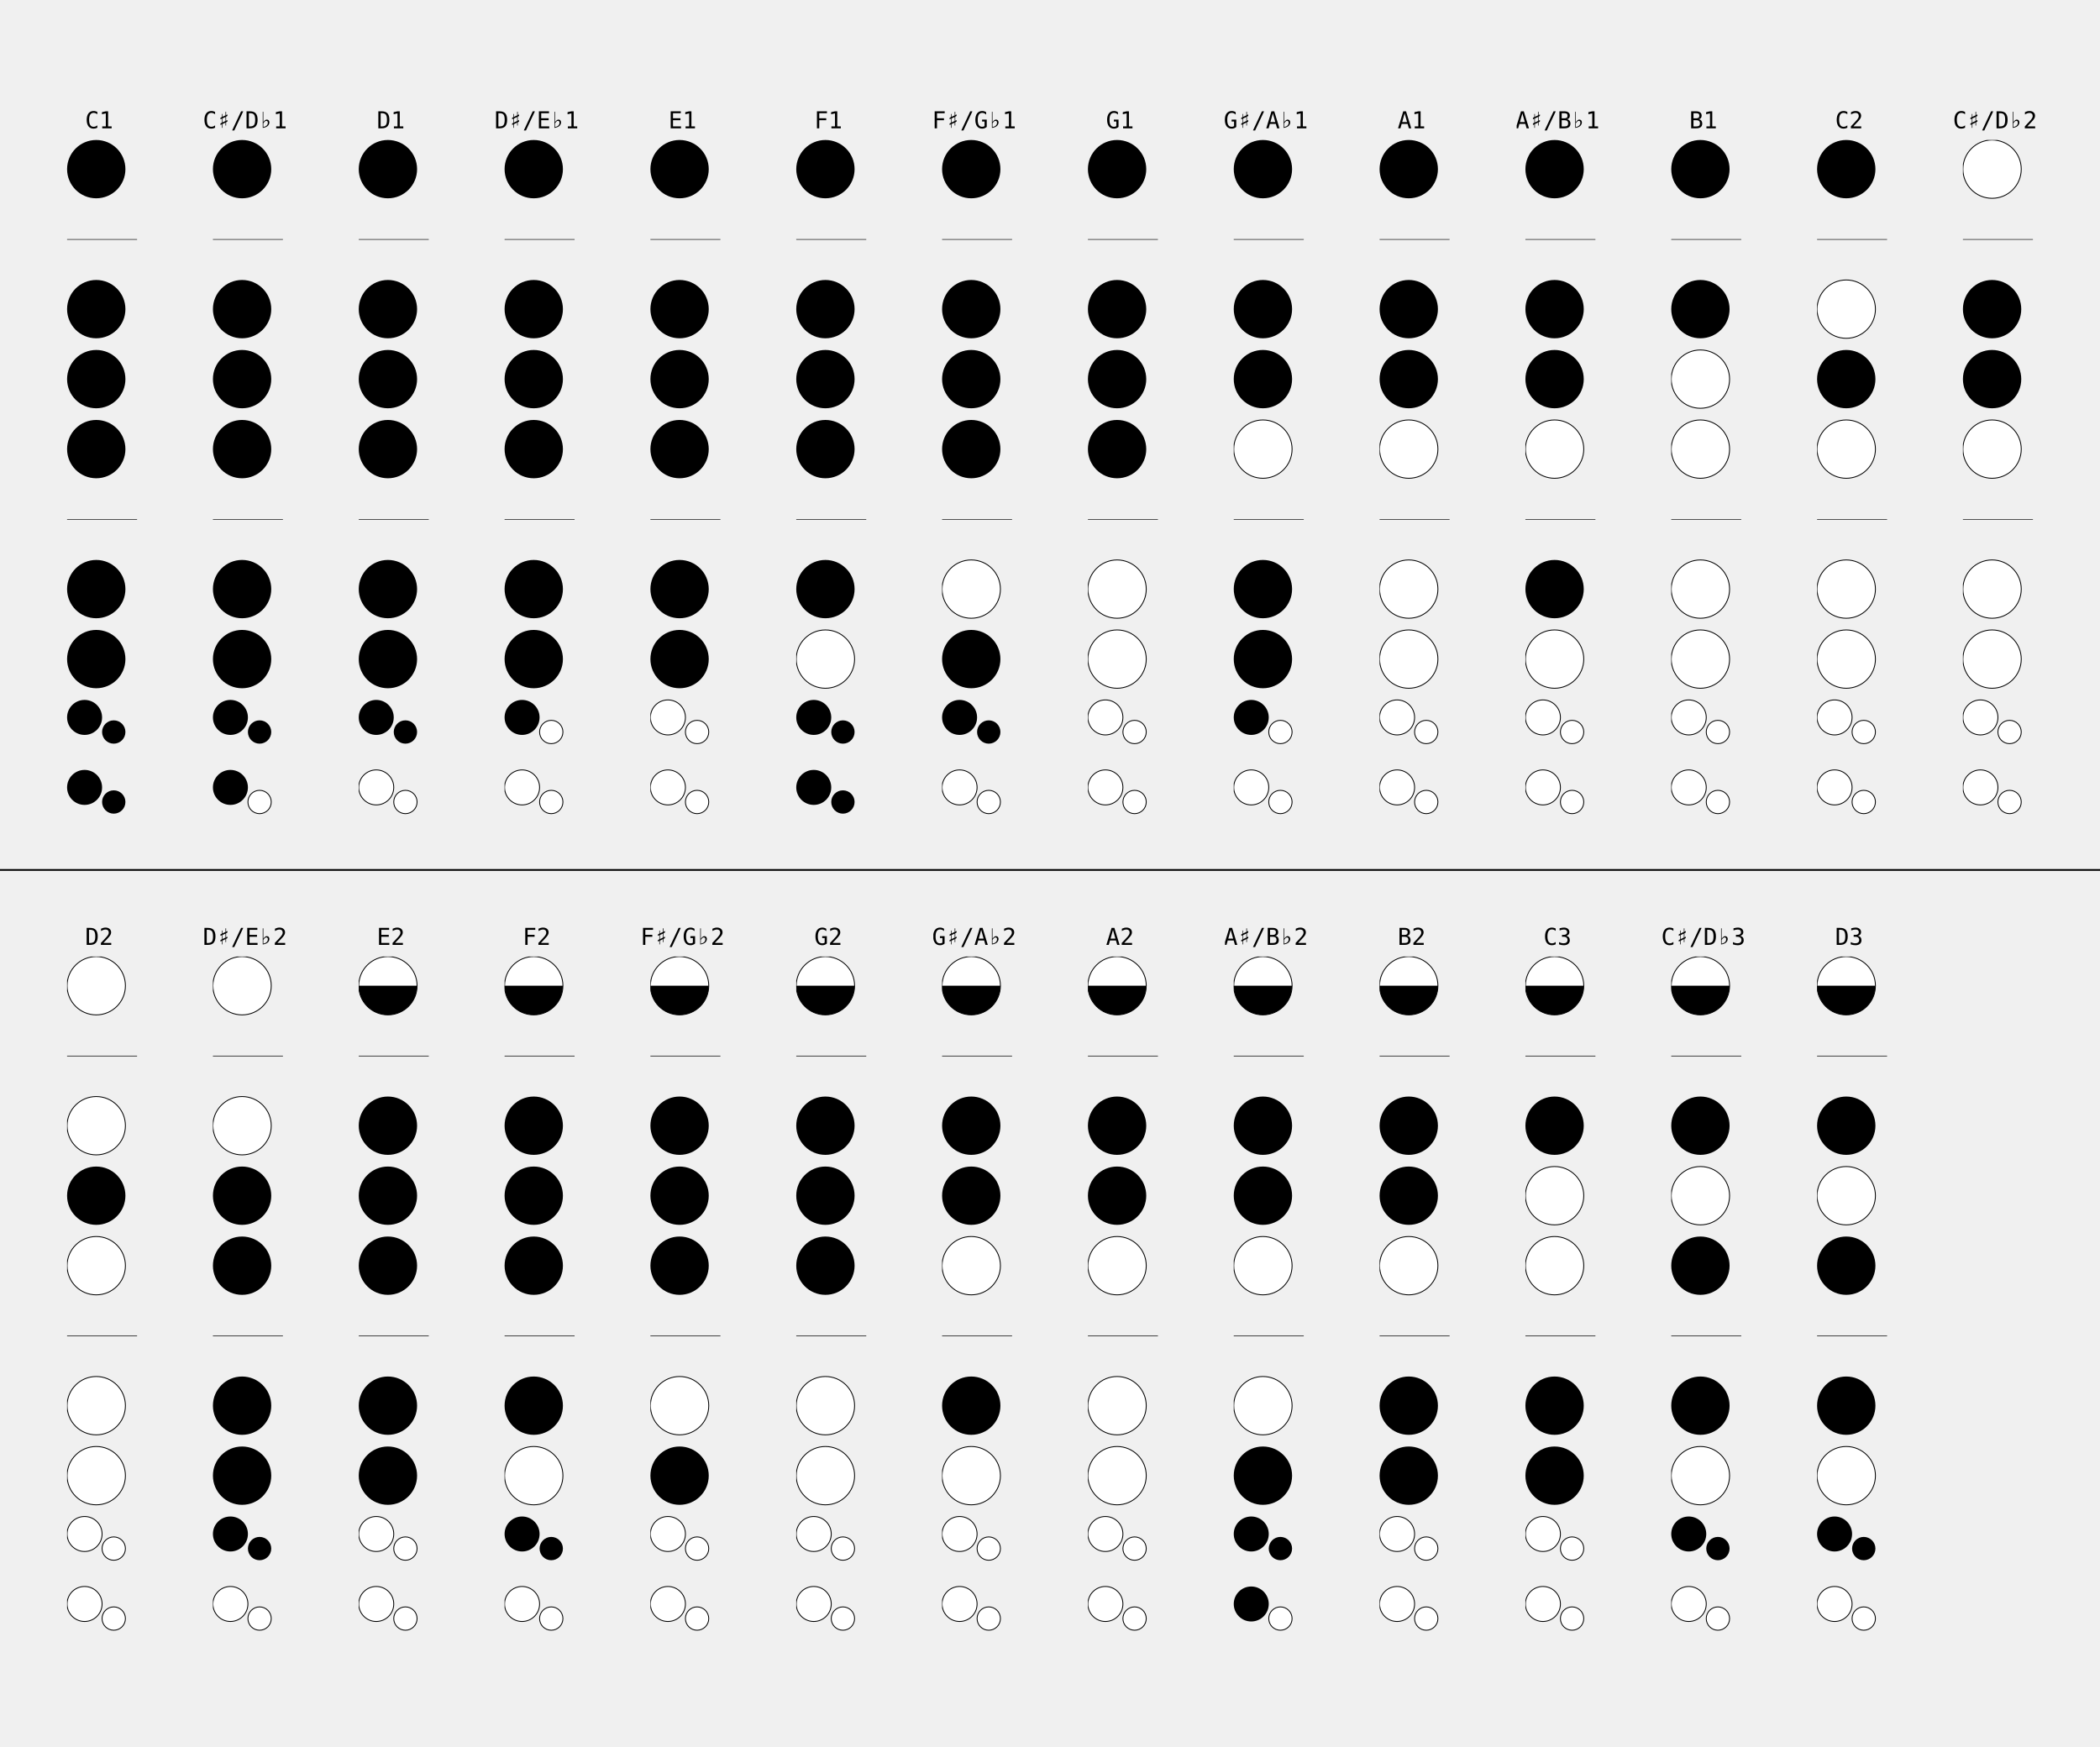
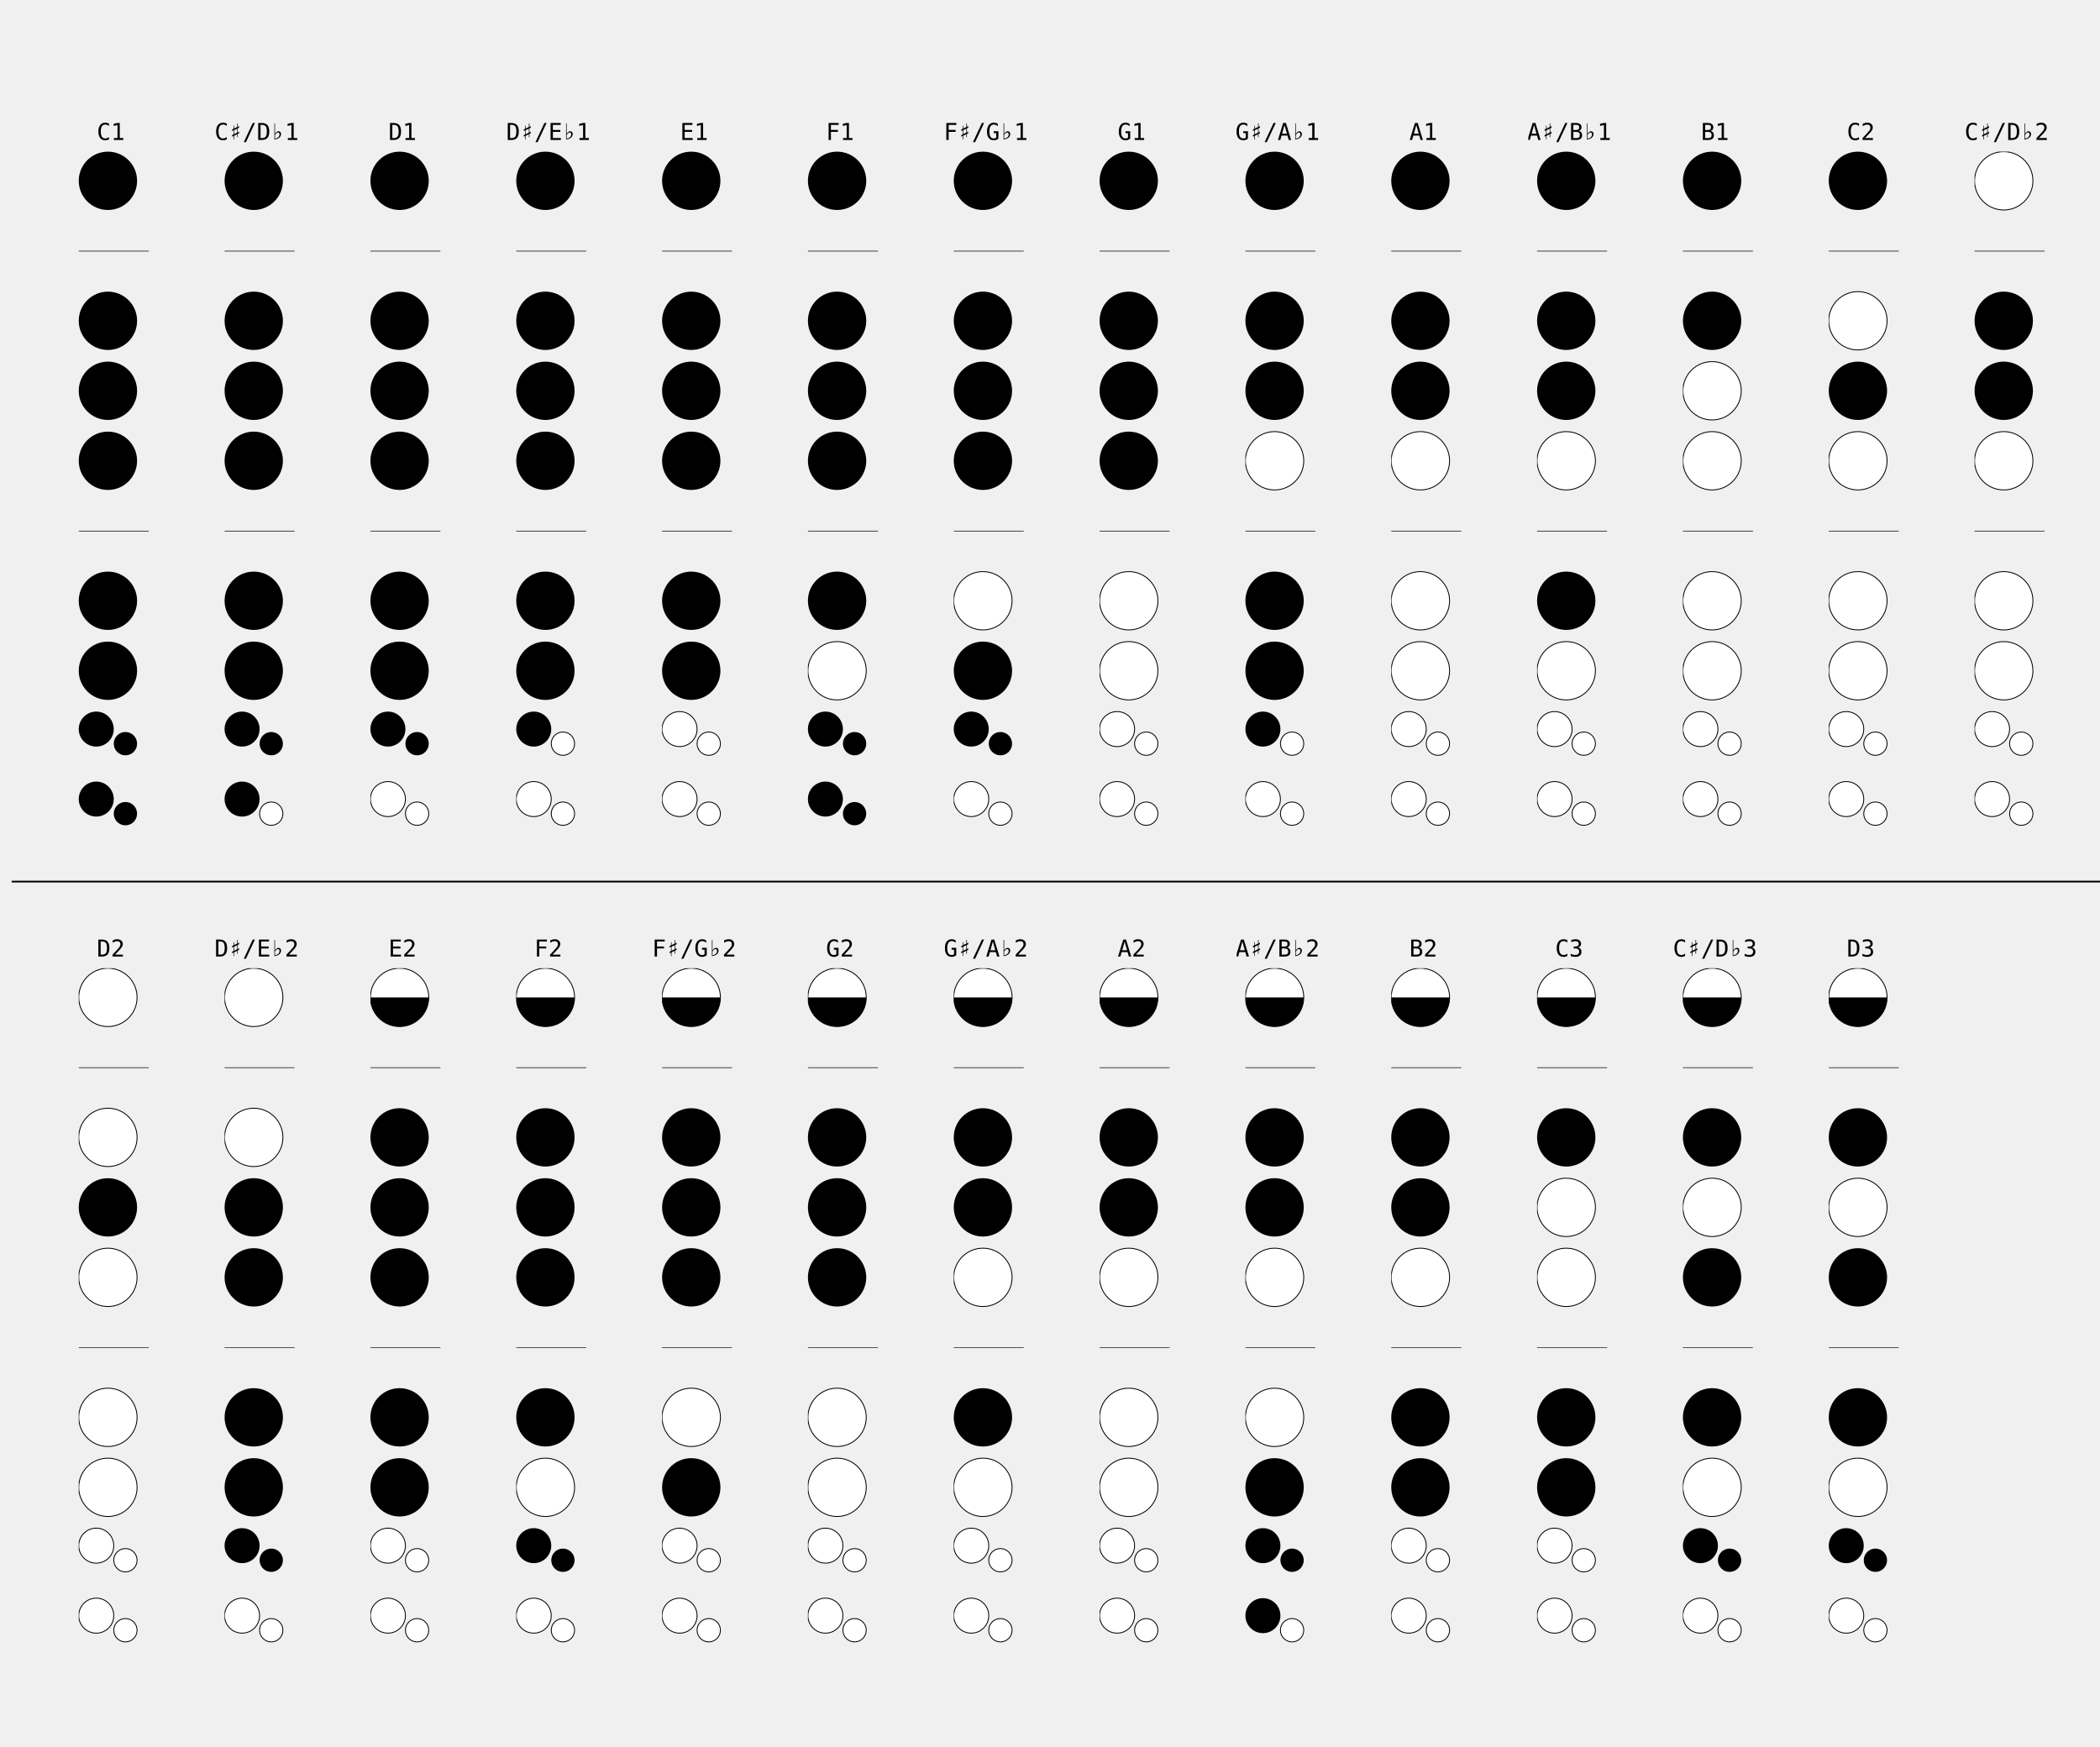
<svg xmlns="http://www.w3.org/2000/svg" viewBox="0 0 3600 2995">
  <defs>
    <circle cx="50" cy="50" r="50" id="pad" />
    <circle cx="80" cy="55" r="20" id="little-hole" />
    <circle cx="30" cy="30" r="30" id="big-hole" />
    <rect x="0" y="50" width="120" height="1" style="fill: black;" id="horizontal-line" />
    <path d="  M 0,50   A 50,50 0 0 0 100,50   Z  " fill="black" id="octave" />
  </defs>
  <style>
    .outline { fill: white; stroke: black; stroke-width: 1.5; }
  </style>
-   <svg x="100" y="180">
-     <svg x="15" y="60">
-       <use x="0" y="0" href="#pad" />
-       <use x="0" y="120" href="#horizontal-line" />
-       <use x="0" y="240" href="#pad" />
-       <use x="0" y="360" href="#pad" />
-       <use x="0" y="480" href="#pad" />
-       <use x="0" y="600" href="#horizontal-line" />
-       <use x="0" y="720" href="#pad" />
-       <use x="0" y="840" href="#pad" />
-       <use x="0" y="960" href="#little-hole" />
-       <use x="0" y="960" href="#big-hole" />
-       <use x="0" y="1080" href="#little-hole" />
-       <use x="0" y="1080" href="#big-hole" />
-     </svg>
-     <text x="70" font-size="40" font-family="monospace" text-anchor="middle" y="40">  C1  </text>
+   <svg x="20" y="20">
+     <svg x="100" y="180">
+       <svg x="15" y="60">
+         <use x="0" y="0" href="#pad" />
+         <use x="0" y="120" href="#horizontal-line" />
+         <use x="0" y="240" href="#pad" />
+         <use x="0" y="360" href="#pad" />
+         <use x="0" y="480" href="#pad" />
+         <use x="0" y="600" href="#horizontal-line" />
+         <use x="0" y="720" href="#pad" />
+         <use x="0" y="840" href="#pad" />
+         <use x="0" y="960" href="#little-hole" />
+         <use x="0" y="960" href="#big-hole" />
+         <use x="0" y="1080" href="#little-hole" />
+         <use x="0" y="1080" href="#big-hole" />
+       </svg>
+       <text x="70" font-size="40" font-family="monospace" text-anchor="middle" y="40">  C1  </text>
+     </svg>
+     <svg x="350" y="180">
+       <svg x="15" y="60">
+         <use x="0" y="0" href="#pad" />
+         <use x="0" y="120" href="#horizontal-line" />
+         <use x="0" y="240" href="#pad" />
+         <use x="0" y="360" href="#pad" />
+         <use x="0" y="480" href="#pad" />
+         <use x="0" y="600" href="#horizontal-line" />
+         <use x="0" y="720" href="#pad" />
+         <use x="0" y="840" href="#pad" />
+         <use x="0" y="960" href="#little-hole" />
+         <use x="0" y="960" href="#big-hole" />
+         <use x="0" y="1080" href="#little-hole" class="outline" />
+         <use x="0" y="1080" href="#big-hole" />
+       </svg>
+       <text x="70" font-size="40" font-family="monospace" text-anchor="middle" y="40">C♯/D♭1</text>
+     </svg>
+     <svg x="600" y="180">
+       <svg x="15" y="60">
+         <use x="0" y="0" href="#pad" />
+         <use x="0" y="120" href="#horizontal-line" />
+         <use x="0" y="240" href="#pad" />
+         <use x="0" y="360" href="#pad" />
+         <use x="0" y="480" href="#pad" />
+         <use x="0" y="600" href="#horizontal-line" />
+         <use x="0" y="720" href="#pad" />
+         <use x="0" y="840" href="#pad" />
+         <use x="0" y="960" href="#little-hole" />
+         <use x="0" y="960" href="#big-hole" />
+         <use x="0" y="1080" href="#little-hole" class="outline" />
+         <use x="0" y="1080" href="#big-hole" class="outline" />
+       </svg>
+       <text x="70" font-size="40" font-family="monospace" text-anchor="middle" y="40">  D1  </text>
+     </svg>
+     <svg x="850" y="180">
+       <svg x="15" y="60">
+         <use x="0" y="0" href="#pad" />
+         <use x="0" y="120" href="#horizontal-line" />
+         <use x="0" y="240" href="#pad" />
+         <use x="0" y="360" href="#pad" />
+         <use x="0" y="480" href="#pad" />
+         <use x="0" y="600" href="#horizontal-line" />
+         <use x="0" y="720" href="#pad" />
+         <use x="0" y="840" href="#pad" />
+         <use x="0" y="960" href="#little-hole" class="outline" />
+         <use x="0" y="960" href="#big-hole" />
+         <use x="0" y="1080" href="#little-hole" class="outline" />
+         <use x="0" y="1080" href="#big-hole" class="outline" />
+       </svg>
+       <text x="70" font-size="40" font-family="monospace" text-anchor="middle" y="40">D♯/E♭1</text>
+     </svg>
+     <svg x="1100" y="180">
+       <svg x="15" y="60">
+         <use x="0" y="0" href="#pad" />
+         <use x="0" y="120" href="#horizontal-line" />
+         <use x="0" y="240" href="#pad" />
+         <use x="0" y="360" href="#pad" />
+         <use x="0" y="480" href="#pad" />
+         <use x="0" y="600" href="#horizontal-line" />
+         <use x="0" y="720" href="#pad" />
+         <use x="0" y="840" href="#pad" />
+         <use x="0" y="960" href="#little-hole" class="outline" />
+         <use x="0" y="960" href="#big-hole" class="outline" />
+         <use x="0" y="1080" href="#little-hole" class="outline" />
+         <use x="0" y="1080" href="#big-hole" class="outline" />
+       </svg>
+       <text x="70" font-size="40" font-family="monospace" text-anchor="middle" y="40">  E1  </text>
+     </svg>
+     <svg x="1350" y="180">
+       <svg x="15" y="60">
+         <use x="0" y="0" href="#pad" />
+         <use x="0" y="120" href="#horizontal-line" />
+         <use x="0" y="240" href="#pad" />
+         <use x="0" y="360" href="#pad" />
+         <use x="0" y="480" href="#pad" />
+         <use x="0" y="600" href="#horizontal-line" />
+         <use x="0" y="720" href="#pad" />
+         <use x="0" y="840" href="#pad" class="outline" />
+         <use x="0" y="960" href="#little-hole" />
+         <use x="0" y="960" href="#big-hole" />
+         <use x="0" y="1080" href="#little-hole" />
+         <use x="0" y="1080" href="#big-hole" />
+       </svg>
+       <text x="70" font-size="40" font-family="monospace" text-anchor="middle" y="40">  F1  </text>
+     </svg>
+     <svg x="1600" y="180">
+       <svg x="15" y="60">
+         <use x="0" y="0" href="#pad" />
+         <use x="0" y="120" href="#horizontal-line" />
+         <use x="0" y="240" href="#pad" />
+         <use x="0" y="360" href="#pad" />
+         <use x="0" y="480" href="#pad" />
+         <use x="0" y="600" href="#horizontal-line" />
+         <use x="0" y="720" href="#pad" class="outline" />
+         <use x="0" y="840" href="#pad" />
+         <use x="0" y="960" href="#little-hole" />
+         <use x="0" y="960" href="#big-hole" />
+         <use x="0" y="1080" href="#little-hole" class="outline" />
+         <use x="0" y="1080" href="#big-hole" class="outline" />
+       </svg>
+       <text x="70" font-size="40" font-family="monospace" text-anchor="middle" y="40">F♯/G♭1</text>
+     </svg>
+     <svg x="1850" y="180">
+       <svg x="15" y="60">
+         <use x="0" y="0" href="#pad" />
+         <use x="0" y="120" href="#horizontal-line" />
+         <use x="0" y="240" href="#pad" />
+         <use x="0" y="360" href="#pad" />
+         <use x="0" y="480" href="#pad" />
+         <use x="0" y="600" href="#horizontal-line" />
+         <use x="0" y="720" href="#pad" class="outline" />
+         <use x="0" y="840" href="#pad" class="outline" />
+         <use x="0" y="960" href="#little-hole" class="outline" />
+         <use x="0" y="960" href="#big-hole" class="outline" />
+         <use x="0" y="1080" href="#little-hole" class="outline" />
+         <use x="0" y="1080" href="#big-hole" class="outline" />
+       </svg>
+       <text x="70" font-size="40" font-family="monospace" text-anchor="middle" y="40">  G1  </text>
+     </svg>
+     <svg x="2100" y="180">
+       <svg x="15" y="60">
+         <use x="0" y="0" href="#pad" />
+         <use x="0" y="120" href="#horizontal-line" />
+         <use x="0" y="240" href="#pad" />
+         <use x="0" y="360" href="#pad" />
+         <use x="0" y="480" href="#pad" class="outline" />
+         <use x="0" y="600" href="#horizontal-line" />
+         <use x="0" y="720" href="#pad" />
+         <use x="0" y="840" href="#pad" />
+         <use x="0" y="960" href="#little-hole" class="outline" />
+         <use x="0" y="960" href="#big-hole" />
+         <use x="0" y="1080" href="#little-hole" class="outline" />
+         <use x="0" y="1080" href="#big-hole" class="outline" />
+       </svg>
+       <text x="70" font-size="40" font-family="monospace" text-anchor="middle" y="40">G♯/A♭1</text>
+     </svg>
+     <svg x="2350" y="180">
+       <svg x="15" y="60">
+         <use x="0" y="0" href="#pad" />
+         <use x="0" y="120" href="#horizontal-line" />
+         <use x="0" y="240" href="#pad" />
+         <use x="0" y="360" href="#pad" />
+         <use x="0" y="480" href="#pad" class="outline" />
+         <use x="0" y="600" href="#horizontal-line" />
+         <use x="0" y="720" href="#pad" class="outline" />
+         <use x="0" y="840" href="#pad" class="outline" />
+         <use x="0" y="960" href="#little-hole" class="outline" />
+         <use x="0" y="960" href="#big-hole" class="outline" />
+         <use x="0" y="1080" href="#little-hole" class="outline" />
+         <use x="0" y="1080" href="#big-hole" class="outline" />
+       </svg>
+       <text x="70" font-size="40" font-family="monospace" text-anchor="middle" y="40">  A1  </text>
+     </svg>
+     <svg x="2600" y="180">
+       <svg x="15" y="60">
+         <use x="0" y="0" href="#pad" />
+         <use x="0" y="120" href="#horizontal-line" />
+         <use x="0" y="240" href="#pad" />
+         <use x="0" y="360" href="#pad" />
+         <use x="0" y="480" href="#pad" class="outline" />
+         <use x="0" y="600" href="#horizontal-line" />
+         <use x="0" y="720" href="#pad" />
+         <use x="0" y="840" href="#pad" class="outline" />
+         <use x="0" y="960" href="#little-hole" class="outline" />
+         <use x="0" y="960" href="#big-hole" class="outline" />
+         <use x="0" y="1080" href="#little-hole" class="outline" />
+         <use x="0" y="1080" href="#big-hole" class="outline" />
+       </svg>
+       <text x="70" font-size="40" font-family="monospace" text-anchor="middle" y="40">A♯/B♭1</text>
+     </svg>
+     <svg x="2850" y="180">
+       <svg x="15" y="60">
+         <use x="0" y="0" href="#pad" />
+         <use x="0" y="120" href="#horizontal-line" />
+         <use x="0" y="240" href="#pad" />
+         <use x="0" y="360" href="#pad" class="outline" />
+         <use x="0" y="480" href="#pad" class="outline" />
+         <use x="0" y="600" href="#horizontal-line" />
+         <use x="0" y="720" href="#pad" class="outline" />
+         <use x="0" y="840" href="#pad" class="outline" />
+         <use x="0" y="960" href="#little-hole" class="outline" />
+         <use x="0" y="960" href="#big-hole" class="outline" />
+         <use x="0" y="1080" href="#little-hole" class="outline" />
+         <use x="0" y="1080" href="#big-hole" class="outline" />
+       </svg>
+       <text x="70" font-size="40" font-family="monospace" text-anchor="middle" y="40">  B1  </text>
+     </svg>
+     <svg x="3100" y="180">
+       <svg x="15" y="60">
+         <use x="0" y="0" href="#pad" />
+         <use x="0" y="120" href="#horizontal-line" />
+         <use x="0" y="240" href="#pad" class="outline" />
+         <use x="0" y="360" href="#pad" />
+         <use x="0" y="480" href="#pad" class="outline" />
+         <use x="0" y="600" href="#horizontal-line" />
+         <use x="0" y="720" href="#pad" class="outline" />
+         <use x="0" y="840" href="#pad" class="outline" />
+         <use x="0" y="960" href="#little-hole" class="outline" />
+         <use x="0" y="960" href="#big-hole" class="outline" />
+         <use x="0" y="1080" href="#little-hole" class="outline" />
+         <use x="0" y="1080" href="#big-hole" class="outline" />
+       </svg>
+       <text x="70" font-size="40" font-family="monospace" text-anchor="middle" y="40">  C2  </text>
+     </svg>
+     <svg x="3350" y="180">
+       <svg x="15" y="60">
+         <use x="0" y="0" href="#pad" class="outline" />
+         <use x="0" y="120" href="#horizontal-line" />
+         <use x="0" y="240" href="#pad" />
+         <use x="0" y="360" href="#pad" />
+         <use x="0" y="480" href="#pad" class="outline" />
+         <use x="0" y="600" href="#horizontal-line" />
+         <use x="0" y="720" href="#pad" class="outline" />
+         <use x="0" y="840" href="#pad" class="outline" />
+         <use x="0" y="960" href="#little-hole" class="outline" />
+         <use x="0" y="960" href="#big-hole" class="outline" />
+         <use x="0" y="1080" href="#little-hole" class="outline" />
+         <use x="0" y="1080" href="#big-hole" class="outline" />
+       </svg>
+       <text x="70" font-size="40" font-family="monospace" text-anchor="middle" y="40">C♯/D♭2</text>
+     </svg>
+     <svg x="100" y="1580">
+       <svg x="15" y="60">
+         <use x="0" y="0" href="#pad" class="outline" />
+         <use x="0" y="120" href="#horizontal-line" />
+         <use x="0" y="240" href="#pad" class="outline" />
+         <use x="0" y="360" href="#pad" />
+         <use x="0" y="480" href="#pad" class="outline" />
+         <use x="0" y="600" href="#horizontal-line" />
+         <use x="0" y="720" href="#pad" class="outline" />
+         <use x="0" y="840" href="#pad" class="outline" />
+         <use x="0" y="960" href="#little-hole" class="outline" />
+         <use x="0" y="960" href="#big-hole" class="outline" />
+         <use x="0" y="1080" href="#little-hole" class="outline" />
+         <use x="0" y="1080" href="#big-hole" class="outline" />
+       </svg>
+       <text x="70" font-size="40" font-family="monospace" text-anchor="middle" y="40">  D2  </text>
+     </svg>
+     <svg x="350" y="1580">
+       <svg x="15" y="60">
+         <use x="0" y="0" href="#pad" class="outline" />
+         <use x="0" y="120" href="#horizontal-line" />
+         <use x="0" y="240" href="#pad" class="outline" />
+         <use x="0" y="360" href="#pad" />
+         <use x="0" y="480" href="#pad" />
+         <use x="0" y="600" href="#horizontal-line" />
+         <use x="0" y="720" href="#pad" />
+         <use x="0" y="840" href="#pad" />
+         <use x="0" y="960" href="#little-hole" />
+         <use x="0" y="960" href="#big-hole" />
+         <use x="0" y="1080" href="#little-hole" class="outline" />
+         <use x="0" y="1080" href="#big-hole" class="outline" />
+       </svg>
+       <text x="70" font-size="40" font-family="monospace" text-anchor="middle" y="40">D♯/E♭2</text>
+     </svg>
+     <svg x="600" y="1580">
+       <svg x="15" y="60">
+         <use x="0" y="0" href="#pad" class="outline" />
+         <use x="0" y="0" href="#octave" />
+         <use x="0" y="120" href="#horizontal-line" />
+         <use x="0" y="240" href="#pad" />
+         <use x="0" y="360" href="#pad" />
+         <use x="0" y="480" href="#pad" />
+         <use x="0" y="600" href="#horizontal-line" />
+         <use x="0" y="720" href="#pad" />
+         <use x="0" y="840" href="#pad" />
+         <use x="0" y="960" href="#little-hole" class="outline" />
+         <use x="0" y="960" href="#big-hole" class="outline" />
+         <use x="0" y="1080" href="#little-hole" class="outline" />
+         <use x="0" y="1080" href="#big-hole" class="outline" />
+       </svg>
+       <text x="70" font-size="40" font-family="monospace" text-anchor="middle" y="40">  E2  </text>
+     </svg>
+     <svg x="850" y="1580">
+       <svg x="15" y="60">
+         <use x="0" y="0" href="#pad" class="outline" />
+         <use x="0" y="0" href="#octave" />
+         <use x="0" y="120" href="#horizontal-line" />
+         <use x="0" y="240" href="#pad" />
+         <use x="0" y="360" href="#pad" />
+         <use x="0" y="480" href="#pad" />
+         <use x="0" y="600" href="#horizontal-line" />
+         <use x="0" y="720" href="#pad" />
+         <use x="0" y="840" href="#pad" class="outline" />
+         <use x="0" y="960" href="#little-hole" />
+         <use x="0" y="960" href="#big-hole" />
+         <use x="0" y="1080" href="#little-hole" class="outline" />
+         <use x="0" y="1080" href="#big-hole" class="outline" />
+       </svg>
+       <text x="70" font-size="40" font-family="monospace" text-anchor="middle" y="40">  F2  </text>
+     </svg>
+     <svg x="1100" y="1580">
+       <svg x="15" y="60">
+         <use x="0" y="0" href="#pad" class="outline" />
+         <use x="0" y="0" href="#octave" />
+         <use x="0" y="120" href="#horizontal-line" />
+         <use x="0" y="240" href="#pad" />
+         <use x="0" y="360" href="#pad" />
+         <use x="0" y="480" href="#pad" />
+         <use x="0" y="600" href="#horizontal-line" />
+         <use x="0" y="720" href="#pad" class="outline" />
+         <use x="0" y="840" href="#pad" />
+         <use x="0" y="960" href="#little-hole" class="outline" />
+         <use x="0" y="960" href="#big-hole" class="outline" />
+         <use x="0" y="1080" href="#little-hole" class="outline" />
+         <use x="0" y="1080" href="#big-hole" class="outline" />
+       </svg>
+       <text x="70" font-size="40" font-family="monospace" text-anchor="middle" y="40">F♯/G♭2</text>
+     </svg>
+     <svg x="1350" y="1580">
+       <svg x="15" y="60">
+         <use x="0" y="0" href="#pad" class="outline" />
+         <use x="0" y="0" href="#octave" />
+         <use x="0" y="120" href="#horizontal-line" />
+         <use x="0" y="240" href="#pad" />
+         <use x="0" y="360" href="#pad" />
+         <use x="0" y="480" href="#pad" />
+         <use x="0" y="600" href="#horizontal-line" />
+         <use x="0" y="720" href="#pad" class="outline" />
+         <use x="0" y="840" href="#pad" class="outline" />
+         <use x="0" y="960" href="#little-hole" class="outline" />
+         <use x="0" y="960" href="#big-hole" class="outline" />
+         <use x="0" y="1080" href="#little-hole" class="outline" />
+         <use x="0" y="1080" href="#big-hole" class="outline" />
+       </svg>
+       <text x="70" font-size="40" font-family="monospace" text-anchor="middle" y="40">  G2  </text>
+     </svg>
+     <svg x="1600" y="1580">
+       <svg x="15" y="60">
+         <use x="0" y="0" href="#pad" class="outline" />
+         <use x="0" y="0" href="#octave" />
+         <use x="0" y="120" href="#horizontal-line" />
+         <use x="0" y="240" href="#pad" />
+         <use x="0" y="360" href="#pad" />
+         <use x="0" y="480" href="#pad" class="outline" />
+         <use x="0" y="600" href="#horizontal-line" />
+         <use x="0" y="720" href="#pad" />
+         <use x="0" y="840" href="#pad" class="outline" />
+         <use x="0" y="960" href="#little-hole" class="outline" />
+         <use x="0" y="960" href="#big-hole" class="outline" />
+         <use x="0" y="1080" href="#little-hole" class="outline" />
+         <use x="0" y="1080" href="#big-hole" class="outline" />
+       </svg>
+       <text x="70" font-size="40" font-family="monospace" text-anchor="middle" y="40">G♯/A♭2</text>
+     </svg>
+     <svg x="1850" y="1580">
+       <svg x="15" y="60">
+         <use x="0" y="0" href="#pad" class="outline" />
+         <use x="0" y="0" href="#octave" />
+         <use x="0" y="120" href="#horizontal-line" />
+         <use x="0" y="240" href="#pad" />
+         <use x="0" y="360" href="#pad" />
+         <use x="0" y="480" href="#pad" class="outline" />
+         <use x="0" y="600" href="#horizontal-line" />
+         <use x="0" y="720" href="#pad" class="outline" />
+         <use x="0" y="840" href="#pad" class="outline" />
+         <use x="0" y="960" href="#little-hole" class="outline" />
+         <use x="0" y="960" href="#big-hole" class="outline" />
+         <use x="0" y="1080" href="#little-hole" class="outline" />
+         <use x="0" y="1080" href="#big-hole" class="outline" />
+       </svg>
+       <text x="70" font-size="40" font-family="monospace" text-anchor="middle" y="40">  A2  </text>
+     </svg>
+     <svg x="2100" y="1580">
+       <svg x="15" y="60">
+         <use x="0" y="0" href="#pad" class="outline" />
+         <use x="0" y="0" href="#octave" />
+         <use x="0" y="120" href="#horizontal-line" />
+         <use x="0" y="240" href="#pad" />
+         <use x="0" y="360" href="#pad" />
+         <use x="0" y="480" href="#pad" class="outline" />
+         <use x="0" y="600" href="#horizontal-line" />
+         <use x="0" y="720" href="#pad" class="outline" />
+         <use x="0" y="840" href="#pad" />
+         <use x="0" y="960" href="#little-hole" />
+         <use x="0" y="960" href="#big-hole" />
+         <use x="0" y="1080" href="#little-hole" class="outline" />
+         <use x="0" y="1080" href="#big-hole" />
+       </svg>
+       <text x="70" font-size="40" font-family="monospace" text-anchor="middle" y="40">A♯/B♭2</text>
+     </svg>
+     <svg x="2350" y="1580">
+       <svg x="15" y="60">
+         <use x="0" y="0" href="#pad" class="outline" />
+         <use x="0" y="0" href="#octave" />
+         <use x="0" y="120" href="#horizontal-line" />
+         <use x="0" y="240" href="#pad" />
+         <use x="0" y="360" href="#pad" />
+         <use x="0" y="480" href="#pad" class="outline" />
+         <use x="0" y="600" href="#horizontal-line" />
+         <use x="0" y="720" href="#pad" />
+         <use x="0" y="840" href="#pad" />
+         <use x="0" y="960" href="#little-hole" class="outline" />
+         <use x="0" y="960" href="#big-hole" class="outline" />
+         <use x="0" y="1080" href="#little-hole" class="outline" />
+         <use x="0" y="1080" href="#big-hole" class="outline" />
+       </svg>
+       <text x="70" font-size="40" font-family="monospace" text-anchor="middle" y="40">  B2  </text>
+     </svg>
+     <svg x="2600" y="1580">
+       <svg x="15" y="60">
+         <use x="0" y="0" href="#pad" class="outline" />
+         <use x="0" y="0" href="#octave" />
+         <use x="0" y="120" href="#horizontal-line" />
+         <use x="0" y="240" href="#pad" />
+         <use x="0" y="360" href="#pad" class="outline" />
+         <use x="0" y="480" href="#pad" class="outline" />
+         <use x="0" y="600" href="#horizontal-line" />
+         <use x="0" y="720" href="#pad" />
+         <use x="0" y="840" href="#pad" />
+         <use x="0" y="960" href="#little-hole" class="outline" />
+         <use x="0" y="960" href="#big-hole" class="outline" />
+         <use x="0" y="1080" href="#little-hole" class="outline" />
+         <use x="0" y="1080" href="#big-hole" class="outline" />
+       </svg>
+       <text x="70" font-size="40" font-family="monospace" text-anchor="middle" y="40">  C3  </text>
+     </svg>
+     <svg x="2850" y="1580">
+       <svg x="15" y="60">
+         <use x="0" y="0" href="#pad" class="outline" />
+         <use x="0" y="0" href="#octave" />
+         <use x="0" y="120" href="#horizontal-line" />
+         <use x="0" y="240" href="#pad" />
+         <use x="0" y="360" href="#pad" class="outline" />
+         <use x="0" y="480" href="#pad" />
+         <use x="0" y="600" href="#horizontal-line" />
+         <use x="0" y="720" href="#pad" />
+         <use x="0" y="840" href="#pad" class="outline" />
+         <use x="0" y="960" href="#little-hole" />
+         <use x="0" y="960" href="#big-hole" />
+         <use x="0" y="1080" href="#little-hole" class="outline" />
+         <use x="0" y="1080" href="#big-hole" class="outline" />
+       </svg>
+       <text x="70" font-size="40" font-family="monospace" text-anchor="middle" y="40">C♯/D♭3</text>
+     </svg>
+     <svg x="3100" y="1580">
+       <svg x="15" y="60">
+         <use x="0" y="0" href="#pad" class="outline" />
+         <use x="0" y="0" href="#octave" />
+         <use x="0" y="120" href="#horizontal-line" />
+         <use x="0" y="240" href="#pad" />
+         <use x="0" y="360" href="#pad" class="outline" />
+         <use x="0" y="480" href="#pad" />
+         <use x="0" y="600" href="#horizontal-line" />
+         <use x="0" y="720" href="#pad" />
+         <use x="0" y="840" href="#pad" class="outline" />
+         <use x="0" y="960" href="#little-hole" />
+         <use x="0" y="960" href="#big-hole" />
+         <use x="0" y="1080" href="#little-hole" class="outline" />
+         <use x="0" y="1080" href="#big-hole" class="outline" />
+       </svg>
+       <text x="70" font-size="40" font-family="monospace" text-anchor="middle" y="40">  D3  </text>
+     </svg>
+     <rect x="0" y="1490" width="3600" height="3" />
  </svg>
-   <svg x="350" y="180">
-     <svg x="15" y="60">
-       <use x="0" y="0" href="#pad" />
-       <use x="0" y="120" href="#horizontal-line" />
-       <use x="0" y="240" href="#pad" />
-       <use x="0" y="360" href="#pad" />
-       <use x="0" y="480" href="#pad" />
-       <use x="0" y="600" href="#horizontal-line" />
-       <use x="0" y="720" href="#pad" />
-       <use x="0" y="840" href="#pad" />
-       <use x="0" y="960" href="#little-hole" />
-       <use x="0" y="960" href="#big-hole" />
-       <use x="0" y="1080" href="#little-hole" class="outline" />
-       <use x="0" y="1080" href="#big-hole" />
-     </svg>
-     <text x="70" font-size="40" font-family="monospace" text-anchor="middle" y="40">C♯/D♭1</text>
-   </svg>
-   <svg x="600" y="180">
-     <svg x="15" y="60">
-       <use x="0" y="0" href="#pad" />
-       <use x="0" y="120" href="#horizontal-line" />
-       <use x="0" y="240" href="#pad" />
-       <use x="0" y="360" href="#pad" />
-       <use x="0" y="480" href="#pad" />
-       <use x="0" y="600" href="#horizontal-line" />
-       <use x="0" y="720" href="#pad" />
-       <use x="0" y="840" href="#pad" />
-       <use x="0" y="960" href="#little-hole" />
-       <use x="0" y="960" href="#big-hole" />
-       <use x="0" y="1080" href="#little-hole" class="outline" />
-       <use x="0" y="1080" href="#big-hole" class="outline" />
-     </svg>
-     <text x="70" font-size="40" font-family="monospace" text-anchor="middle" y="40">  D1  </text>
-   </svg>
-   <svg x="850" y="180">
-     <svg x="15" y="60">
-       <use x="0" y="0" href="#pad" />
-       <use x="0" y="120" href="#horizontal-line" />
-       <use x="0" y="240" href="#pad" />
-       <use x="0" y="360" href="#pad" />
-       <use x="0" y="480" href="#pad" />
-       <use x="0" y="600" href="#horizontal-line" />
-       <use x="0" y="720" href="#pad" />
-       <use x="0" y="840" href="#pad" />
-       <use x="0" y="960" href="#little-hole" class="outline" />
-       <use x="0" y="960" href="#big-hole" />
-       <use x="0" y="1080" href="#little-hole" class="outline" />
-       <use x="0" y="1080" href="#big-hole" class="outline" />
-     </svg>
-     <text x="70" font-size="40" font-family="monospace" text-anchor="middle" y="40">D♯/E♭1</text>
-   </svg>
-   <svg x="1100" y="180">
-     <svg x="15" y="60">
-       <use x="0" y="0" href="#pad" />
-       <use x="0" y="120" href="#horizontal-line" />
-       <use x="0" y="240" href="#pad" />
-       <use x="0" y="360" href="#pad" />
-       <use x="0" y="480" href="#pad" />
-       <use x="0" y="600" href="#horizontal-line" />
-       <use x="0" y="720" href="#pad" />
-       <use x="0" y="840" href="#pad" />
-       <use x="0" y="960" href="#little-hole" class="outline" />
-       <use x="0" y="960" href="#big-hole" class="outline" />
-       <use x="0" y="1080" href="#little-hole" class="outline" />
-       <use x="0" y="1080" href="#big-hole" class="outline" />
-     </svg>
-     <text x="70" font-size="40" font-family="monospace" text-anchor="middle" y="40">  E1  </text>
-   </svg>
-   <svg x="1350" y="180">
-     <svg x="15" y="60">
-       <use x="0" y="0" href="#pad" />
-       <use x="0" y="120" href="#horizontal-line" />
-       <use x="0" y="240" href="#pad" />
-       <use x="0" y="360" href="#pad" />
-       <use x="0" y="480" href="#pad" />
-       <use x="0" y="600" href="#horizontal-line" />
-       <use x="0" y="720" href="#pad" />
-       <use x="0" y="840" href="#pad" class="outline" />
-       <use x="0" y="960" href="#little-hole" />
-       <use x="0" y="960" href="#big-hole" />
-       <use x="0" y="1080" href="#little-hole" />
-       <use x="0" y="1080" href="#big-hole" />
-     </svg>
-     <text x="70" font-size="40" font-family="monospace" text-anchor="middle" y="40">  F1  </text>
-   </svg>
-   <svg x="1600" y="180">
-     <svg x="15" y="60">
-       <use x="0" y="0" href="#pad" />
-       <use x="0" y="120" href="#horizontal-line" />
-       <use x="0" y="240" href="#pad" />
-       <use x="0" y="360" href="#pad" />
-       <use x="0" y="480" href="#pad" />
-       <use x="0" y="600" href="#horizontal-line" />
-       <use x="0" y="720" href="#pad" class="outline" />
-       <use x="0" y="840" href="#pad" />
-       <use x="0" y="960" href="#little-hole" />
-       <use x="0" y="960" href="#big-hole" />
-       <use x="0" y="1080" href="#little-hole" class="outline" />
-       <use x="0" y="1080" href="#big-hole" class="outline" />
-     </svg>
-     <text x="70" font-size="40" font-family="monospace" text-anchor="middle" y="40">F♯/G♭1</text>
-   </svg>
-   <svg x="1850" y="180">
-     <svg x="15" y="60">
-       <use x="0" y="0" href="#pad" />
-       <use x="0" y="120" href="#horizontal-line" />
-       <use x="0" y="240" href="#pad" />
-       <use x="0" y="360" href="#pad" />
-       <use x="0" y="480" href="#pad" />
-       <use x="0" y="600" href="#horizontal-line" />
-       <use x="0" y="720" href="#pad" class="outline" />
-       <use x="0" y="840" href="#pad" class="outline" />
-       <use x="0" y="960" href="#little-hole" class="outline" />
-       <use x="0" y="960" href="#big-hole" class="outline" />
-       <use x="0" y="1080" href="#little-hole" class="outline" />
-       <use x="0" y="1080" href="#big-hole" class="outline" />
-     </svg>
-     <text x="70" font-size="40" font-family="monospace" text-anchor="middle" y="40">  G1  </text>
-   </svg>
-   <svg x="2100" y="180">
-     <svg x="15" y="60">
-       <use x="0" y="0" href="#pad" />
-       <use x="0" y="120" href="#horizontal-line" />
-       <use x="0" y="240" href="#pad" />
-       <use x="0" y="360" href="#pad" />
-       <use x="0" y="480" href="#pad" class="outline" />
-       <use x="0" y="600" href="#horizontal-line" />
-       <use x="0" y="720" href="#pad" />
-       <use x="0" y="840" href="#pad" />
-       <use x="0" y="960" href="#little-hole" class="outline" />
-       <use x="0" y="960" href="#big-hole" />
-       <use x="0" y="1080" href="#little-hole" class="outline" />
-       <use x="0" y="1080" href="#big-hole" class="outline" />
-     </svg>
-     <text x="70" font-size="40" font-family="monospace" text-anchor="middle" y="40">G♯/A♭1</text>
-   </svg>
-   <svg x="2350" y="180">
-     <svg x="15" y="60">
-       <use x="0" y="0" href="#pad" />
-       <use x="0" y="120" href="#horizontal-line" />
-       <use x="0" y="240" href="#pad" />
-       <use x="0" y="360" href="#pad" />
-       <use x="0" y="480" href="#pad" class="outline" />
-       <use x="0" y="600" href="#horizontal-line" />
-       <use x="0" y="720" href="#pad" class="outline" />
-       <use x="0" y="840" href="#pad" class="outline" />
-       <use x="0" y="960" href="#little-hole" class="outline" />
-       <use x="0" y="960" href="#big-hole" class="outline" />
-       <use x="0" y="1080" href="#little-hole" class="outline" />
-       <use x="0" y="1080" href="#big-hole" class="outline" />
-     </svg>
-     <text x="70" font-size="40" font-family="monospace" text-anchor="middle" y="40">  A1  </text>
-   </svg>
-   <svg x="2600" y="180">
-     <svg x="15" y="60">
-       <use x="0" y="0" href="#pad" />
-       <use x="0" y="120" href="#horizontal-line" />
-       <use x="0" y="240" href="#pad" />
-       <use x="0" y="360" href="#pad" />
-       <use x="0" y="480" href="#pad" class="outline" />
-       <use x="0" y="600" href="#horizontal-line" />
-       <use x="0" y="720" href="#pad" />
-       <use x="0" y="840" href="#pad" class="outline" />
-       <use x="0" y="960" href="#little-hole" class="outline" />
-       <use x="0" y="960" href="#big-hole" class="outline" />
-       <use x="0" y="1080" href="#little-hole" class="outline" />
-       <use x="0" y="1080" href="#big-hole" class="outline" />
-     </svg>
-     <text x="70" font-size="40" font-family="monospace" text-anchor="middle" y="40">A♯/B♭1</text>
-   </svg>
-   <svg x="2850" y="180">
-     <svg x="15" y="60">
-       <use x="0" y="0" href="#pad" />
-       <use x="0" y="120" href="#horizontal-line" />
-       <use x="0" y="240" href="#pad" />
-       <use x="0" y="360" href="#pad" class="outline" />
-       <use x="0" y="480" href="#pad" class="outline" />
-       <use x="0" y="600" href="#horizontal-line" />
-       <use x="0" y="720" href="#pad" class="outline" />
-       <use x="0" y="840" href="#pad" class="outline" />
-       <use x="0" y="960" href="#little-hole" class="outline" />
-       <use x="0" y="960" href="#big-hole" class="outline" />
-       <use x="0" y="1080" href="#little-hole" class="outline" />
-       <use x="0" y="1080" href="#big-hole" class="outline" />
-     </svg>
-     <text x="70" font-size="40" font-family="monospace" text-anchor="middle" y="40">  B1  </text>
-   </svg>
-   <svg x="3100" y="180">
-     <svg x="15" y="60">
-       <use x="0" y="0" href="#pad" />
-       <use x="0" y="120" href="#horizontal-line" />
-       <use x="0" y="240" href="#pad" class="outline" />
-       <use x="0" y="360" href="#pad" />
-       <use x="0" y="480" href="#pad" class="outline" />
-       <use x="0" y="600" href="#horizontal-line" />
-       <use x="0" y="720" href="#pad" class="outline" />
-       <use x="0" y="840" href="#pad" class="outline" />
-       <use x="0" y="960" href="#little-hole" class="outline" />
-       <use x="0" y="960" href="#big-hole" class="outline" />
-       <use x="0" y="1080" href="#little-hole" class="outline" />
-       <use x="0" y="1080" href="#big-hole" class="outline" />
-     </svg>
-     <text x="70" font-size="40" font-family="monospace" text-anchor="middle" y="40">  C2  </text>
-   </svg>
-   <svg x="3350" y="180">
-     <svg x="15" y="60">
-       <use x="0" y="0" href="#pad" class="outline" />
-       <use x="0" y="120" href="#horizontal-line" />
-       <use x="0" y="240" href="#pad" />
-       <use x="0" y="360" href="#pad" />
-       <use x="0" y="480" href="#pad" class="outline" />
-       <use x="0" y="600" href="#horizontal-line" />
-       <use x="0" y="720" href="#pad" class="outline" />
-       <use x="0" y="840" href="#pad" class="outline" />
-       <use x="0" y="960" href="#little-hole" class="outline" />
-       <use x="0" y="960" href="#big-hole" class="outline" />
-       <use x="0" y="1080" href="#little-hole" class="outline" />
-       <use x="0" y="1080" href="#big-hole" class="outline" />
-     </svg>
-     <text x="70" font-size="40" font-family="monospace" text-anchor="middle" y="40">C♯/D♭2</text>
-   </svg>
-   <svg x="100" y="1580">
-     <svg x="15" y="60">
-       <use x="0" y="0" href="#pad" class="outline" />
-       <use x="0" y="120" href="#horizontal-line" />
-       <use x="0" y="240" href="#pad" class="outline" />
-       <use x="0" y="360" href="#pad" />
-       <use x="0" y="480" href="#pad" class="outline" />
-       <use x="0" y="600" href="#horizontal-line" />
-       <use x="0" y="720" href="#pad" class="outline" />
-       <use x="0" y="840" href="#pad" class="outline" />
-       <use x="0" y="960" href="#little-hole" class="outline" />
-       <use x="0" y="960" href="#big-hole" class="outline" />
-       <use x="0" y="1080" href="#little-hole" class="outline" />
-       <use x="0" y="1080" href="#big-hole" class="outline" />
-     </svg>
-     <text x="70" font-size="40" font-family="monospace" text-anchor="middle" y="40">  D2  </text>
-   </svg>
-   <svg x="350" y="1580">
-     <svg x="15" y="60">
-       <use x="0" y="0" href="#pad" class="outline" />
-       <use x="0" y="120" href="#horizontal-line" />
-       <use x="0" y="240" href="#pad" class="outline" />
-       <use x="0" y="360" href="#pad" />
-       <use x="0" y="480" href="#pad" />
-       <use x="0" y="600" href="#horizontal-line" />
-       <use x="0" y="720" href="#pad" />
-       <use x="0" y="840" href="#pad" />
-       <use x="0" y="960" href="#little-hole" />
-       <use x="0" y="960" href="#big-hole" />
-       <use x="0" y="1080" href="#little-hole" class="outline" />
-       <use x="0" y="1080" href="#big-hole" class="outline" />
-     </svg>
-     <text x="70" font-size="40" font-family="monospace" text-anchor="middle" y="40">D♯/E♭2</text>
-   </svg>
-   <svg x="600" y="1580">
-     <svg x="15" y="60">
-       <use x="0" y="0" href="#pad" class="outline" />
-       <use x="0" y="0" href="#octave" />
-       <use x="0" y="120" href="#horizontal-line" />
-       <use x="0" y="240" href="#pad" />
-       <use x="0" y="360" href="#pad" />
-       <use x="0" y="480" href="#pad" />
-       <use x="0" y="600" href="#horizontal-line" />
-       <use x="0" y="720" href="#pad" />
-       <use x="0" y="840" href="#pad" />
-       <use x="0" y="960" href="#little-hole" class="outline" />
-       <use x="0" y="960" href="#big-hole" class="outline" />
-       <use x="0" y="1080" href="#little-hole" class="outline" />
-       <use x="0" y="1080" href="#big-hole" class="outline" />
-     </svg>
-     <text x="70" font-size="40" font-family="monospace" text-anchor="middle" y="40">  E2  </text>
-   </svg>
-   <svg x="850" y="1580">
-     <svg x="15" y="60">
-       <use x="0" y="0" href="#pad" class="outline" />
-       <use x="0" y="0" href="#octave" />
-       <use x="0" y="120" href="#horizontal-line" />
-       <use x="0" y="240" href="#pad" />
-       <use x="0" y="360" href="#pad" />
-       <use x="0" y="480" href="#pad" />
-       <use x="0" y="600" href="#horizontal-line" />
-       <use x="0" y="720" href="#pad" />
-       <use x="0" y="840" href="#pad" class="outline" />
-       <use x="0" y="960" href="#little-hole" />
-       <use x="0" y="960" href="#big-hole" />
-       <use x="0" y="1080" href="#little-hole" class="outline" />
-       <use x="0" y="1080" href="#big-hole" class="outline" />
-     </svg>
-     <text x="70" font-size="40" font-family="monospace" text-anchor="middle" y="40">  F2  </text>
-   </svg>
-   <svg x="1100" y="1580">
-     <svg x="15" y="60">
-       <use x="0" y="0" href="#pad" class="outline" />
-       <use x="0" y="0" href="#octave" />
-       <use x="0" y="120" href="#horizontal-line" />
-       <use x="0" y="240" href="#pad" />
-       <use x="0" y="360" href="#pad" />
-       <use x="0" y="480" href="#pad" />
-       <use x="0" y="600" href="#horizontal-line" />
-       <use x="0" y="720" href="#pad" class="outline" />
-       <use x="0" y="840" href="#pad" />
-       <use x="0" y="960" href="#little-hole" class="outline" />
-       <use x="0" y="960" href="#big-hole" class="outline" />
-       <use x="0" y="1080" href="#little-hole" class="outline" />
-       <use x="0" y="1080" href="#big-hole" class="outline" />
-     </svg>
-     <text x="70" font-size="40" font-family="monospace" text-anchor="middle" y="40">F♯/G♭2</text>
-   </svg>
-   <svg x="1350" y="1580">
-     <svg x="15" y="60">
-       <use x="0" y="0" href="#pad" class="outline" />
-       <use x="0" y="0" href="#octave" />
-       <use x="0" y="120" href="#horizontal-line" />
-       <use x="0" y="240" href="#pad" />
-       <use x="0" y="360" href="#pad" />
-       <use x="0" y="480" href="#pad" />
-       <use x="0" y="600" href="#horizontal-line" />
-       <use x="0" y="720" href="#pad" class="outline" />
-       <use x="0" y="840" href="#pad" class="outline" />
-       <use x="0" y="960" href="#little-hole" class="outline" />
-       <use x="0" y="960" href="#big-hole" class="outline" />
-       <use x="0" y="1080" href="#little-hole" class="outline" />
-       <use x="0" y="1080" href="#big-hole" class="outline" />
-     </svg>
-     <text x="70" font-size="40" font-family="monospace" text-anchor="middle" y="40">  G2  </text>
-   </svg>
-   <svg x="1600" y="1580">
-     <svg x="15" y="60">
-       <use x="0" y="0" href="#pad" class="outline" />
-       <use x="0" y="0" href="#octave" />
-       <use x="0" y="120" href="#horizontal-line" />
-       <use x="0" y="240" href="#pad" />
-       <use x="0" y="360" href="#pad" />
-       <use x="0" y="480" href="#pad" class="outline" />
-       <use x="0" y="600" href="#horizontal-line" />
-       <use x="0" y="720" href="#pad" />
-       <use x="0" y="840" href="#pad" class="outline" />
-       <use x="0" y="960" href="#little-hole" class="outline" />
-       <use x="0" y="960" href="#big-hole" class="outline" />
-       <use x="0" y="1080" href="#little-hole" class="outline" />
-       <use x="0" y="1080" href="#big-hole" class="outline" />
-     </svg>
-     <text x="70" font-size="40" font-family="monospace" text-anchor="middle" y="40">G♯/A♭2</text>
-   </svg>
-   <svg x="1850" y="1580">
-     <svg x="15" y="60">
-       <use x="0" y="0" href="#pad" class="outline" />
-       <use x="0" y="0" href="#octave" />
-       <use x="0" y="120" href="#horizontal-line" />
-       <use x="0" y="240" href="#pad" />
-       <use x="0" y="360" href="#pad" />
-       <use x="0" y="480" href="#pad" class="outline" />
-       <use x="0" y="600" href="#horizontal-line" />
-       <use x="0" y="720" href="#pad" class="outline" />
-       <use x="0" y="840" href="#pad" class="outline" />
-       <use x="0" y="960" href="#little-hole" class="outline" />
-       <use x="0" y="960" href="#big-hole" class="outline" />
-       <use x="0" y="1080" href="#little-hole" class="outline" />
-       <use x="0" y="1080" href="#big-hole" class="outline" />
-     </svg>
-     <text x="70" font-size="40" font-family="monospace" text-anchor="middle" y="40">  A2  </text>
-   </svg>
-   <svg x="2100" y="1580">
-     <svg x="15" y="60">
-       <use x="0" y="0" href="#pad" class="outline" />
-       <use x="0" y="0" href="#octave" />
-       <use x="0" y="120" href="#horizontal-line" />
-       <use x="0" y="240" href="#pad" />
-       <use x="0" y="360" href="#pad" />
-       <use x="0" y="480" href="#pad" class="outline" />
-       <use x="0" y="600" href="#horizontal-line" />
-       <use x="0" y="720" href="#pad" class="outline" />
-       <use x="0" y="840" href="#pad" />
-       <use x="0" y="960" href="#little-hole" />
-       <use x="0" y="960" href="#big-hole" />
-       <use x="0" y="1080" href="#little-hole" class="outline" />
-       <use x="0" y="1080" href="#big-hole" />
-     </svg>
-     <text x="70" font-size="40" font-family="monospace" text-anchor="middle" y="40">A♯/B♭2</text>
-   </svg>
-   <svg x="2350" y="1580">
-     <svg x="15" y="60">
-       <use x="0" y="0" href="#pad" class="outline" />
-       <use x="0" y="0" href="#octave" />
-       <use x="0" y="120" href="#horizontal-line" />
-       <use x="0" y="240" href="#pad" />
-       <use x="0" y="360" href="#pad" />
-       <use x="0" y="480" href="#pad" class="outline" />
-       <use x="0" y="600" href="#horizontal-line" />
-       <use x="0" y="720" href="#pad" />
-       <use x="0" y="840" href="#pad" />
-       <use x="0" y="960" href="#little-hole" class="outline" />
-       <use x="0" y="960" href="#big-hole" class="outline" />
-       <use x="0" y="1080" href="#little-hole" class="outline" />
-       <use x="0" y="1080" href="#big-hole" class="outline" />
-     </svg>
-     <text x="70" font-size="40" font-family="monospace" text-anchor="middle" y="40">  B2  </text>
-   </svg>
-   <svg x="2600" y="1580">
-     <svg x="15" y="60">
-       <use x="0" y="0" href="#pad" class="outline" />
-       <use x="0" y="0" href="#octave" />
-       <use x="0" y="120" href="#horizontal-line" />
-       <use x="0" y="240" href="#pad" />
-       <use x="0" y="360" href="#pad" class="outline" />
-       <use x="0" y="480" href="#pad" class="outline" />
-       <use x="0" y="600" href="#horizontal-line" />
-       <use x="0" y="720" href="#pad" />
-       <use x="0" y="840" href="#pad" />
-       <use x="0" y="960" href="#little-hole" class="outline" />
-       <use x="0" y="960" href="#big-hole" class="outline" />
-       <use x="0" y="1080" href="#little-hole" class="outline" />
-       <use x="0" y="1080" href="#big-hole" class="outline" />
-     </svg>
-     <text x="70" font-size="40" font-family="monospace" text-anchor="middle" y="40">  C3  </text>
-   </svg>
-   <svg x="2850" y="1580">
-     <svg x="15" y="60">
-       <use x="0" y="0" href="#pad" class="outline" />
-       <use x="0" y="0" href="#octave" />
-       <use x="0" y="120" href="#horizontal-line" />
-       <use x="0" y="240" href="#pad" />
-       <use x="0" y="360" href="#pad" class="outline" />
-       <use x="0" y="480" href="#pad" />
-       <use x="0" y="600" href="#horizontal-line" />
-       <use x="0" y="720" href="#pad" />
-       <use x="0" y="840" href="#pad" class="outline" />
-       <use x="0" y="960" href="#little-hole" />
-       <use x="0" y="960" href="#big-hole" />
-       <use x="0" y="1080" href="#little-hole" class="outline" />
-       <use x="0" y="1080" href="#big-hole" class="outline" />
-     </svg>
-     <text x="70" font-size="40" font-family="monospace" text-anchor="middle" y="40">C♯/D♭3</text>
-   </svg>
-   <svg x="3100" y="1580">
-     <svg x="15" y="60">
-       <use x="0" y="0" href="#pad" class="outline" />
-       <use x="0" y="0" href="#octave" />
-       <use x="0" y="120" href="#horizontal-line" />
-       <use x="0" y="240" href="#pad" />
-       <use x="0" y="360" href="#pad" class="outline" />
-       <use x="0" y="480" href="#pad" />
-       <use x="0" y="600" href="#horizontal-line" />
-       <use x="0" y="720" href="#pad" />
-       <use x="0" y="840" href="#pad" class="outline" />
-       <use x="0" y="960" href="#little-hole" />
-       <use x="0" y="960" href="#big-hole" />
-       <use x="0" y="1080" href="#little-hole" class="outline" />
-       <use x="0" y="1080" href="#big-hole" class="outline" />
-     </svg>
-     <text x="70" font-size="40" font-family="monospace" text-anchor="middle" y="40">  D3  </text>
-   </svg>
-   <rect x="0" y="1490" width="3600" height="3" />
</svg>
